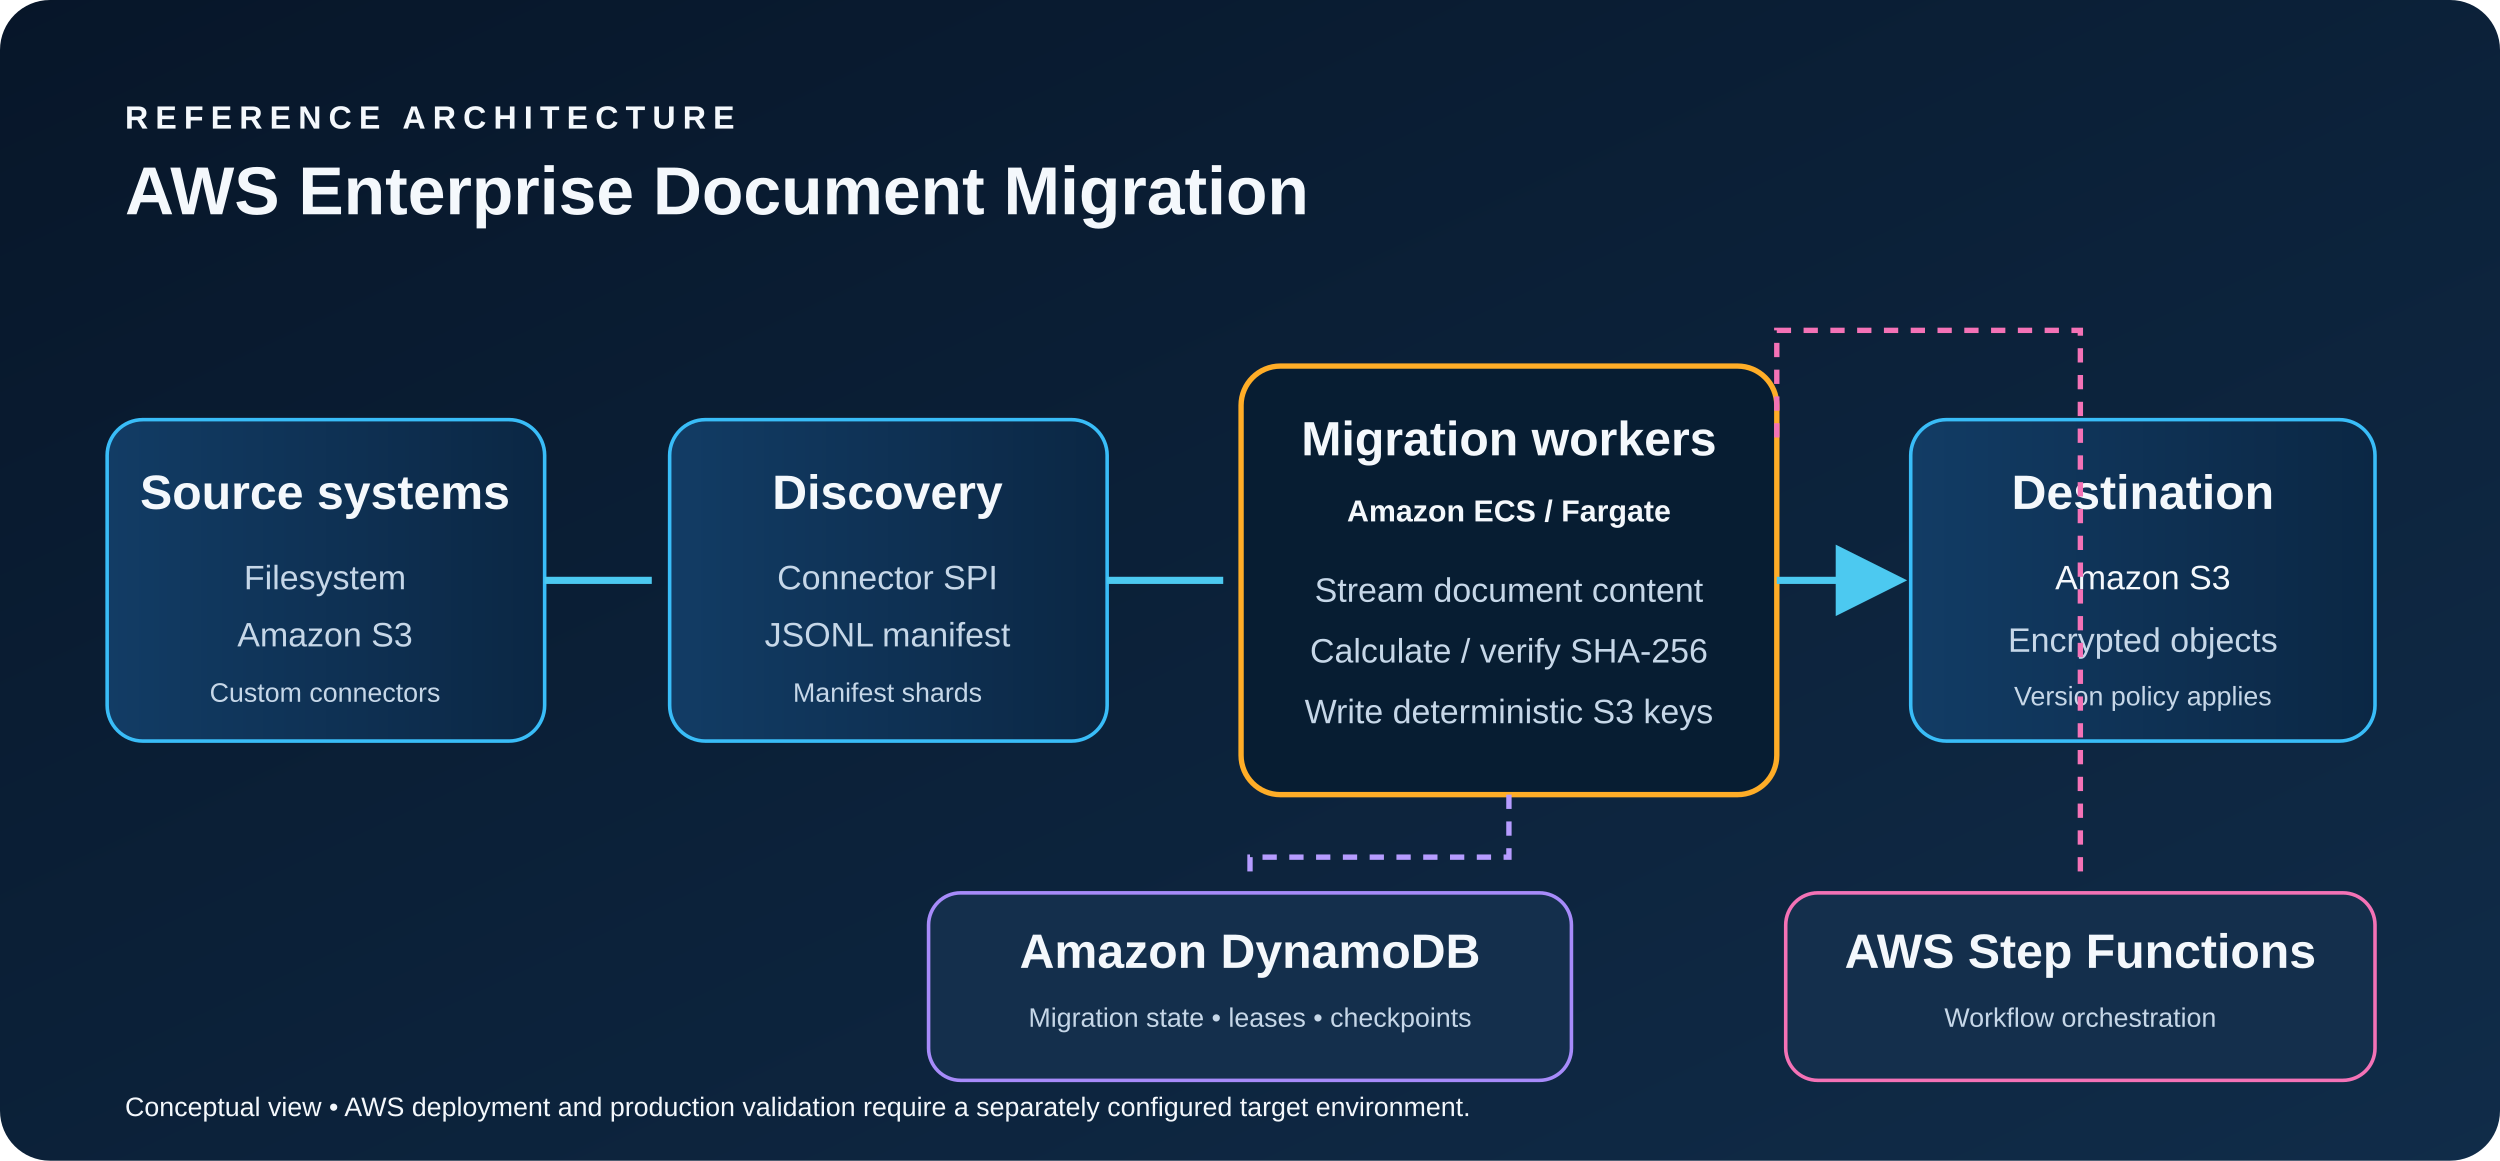
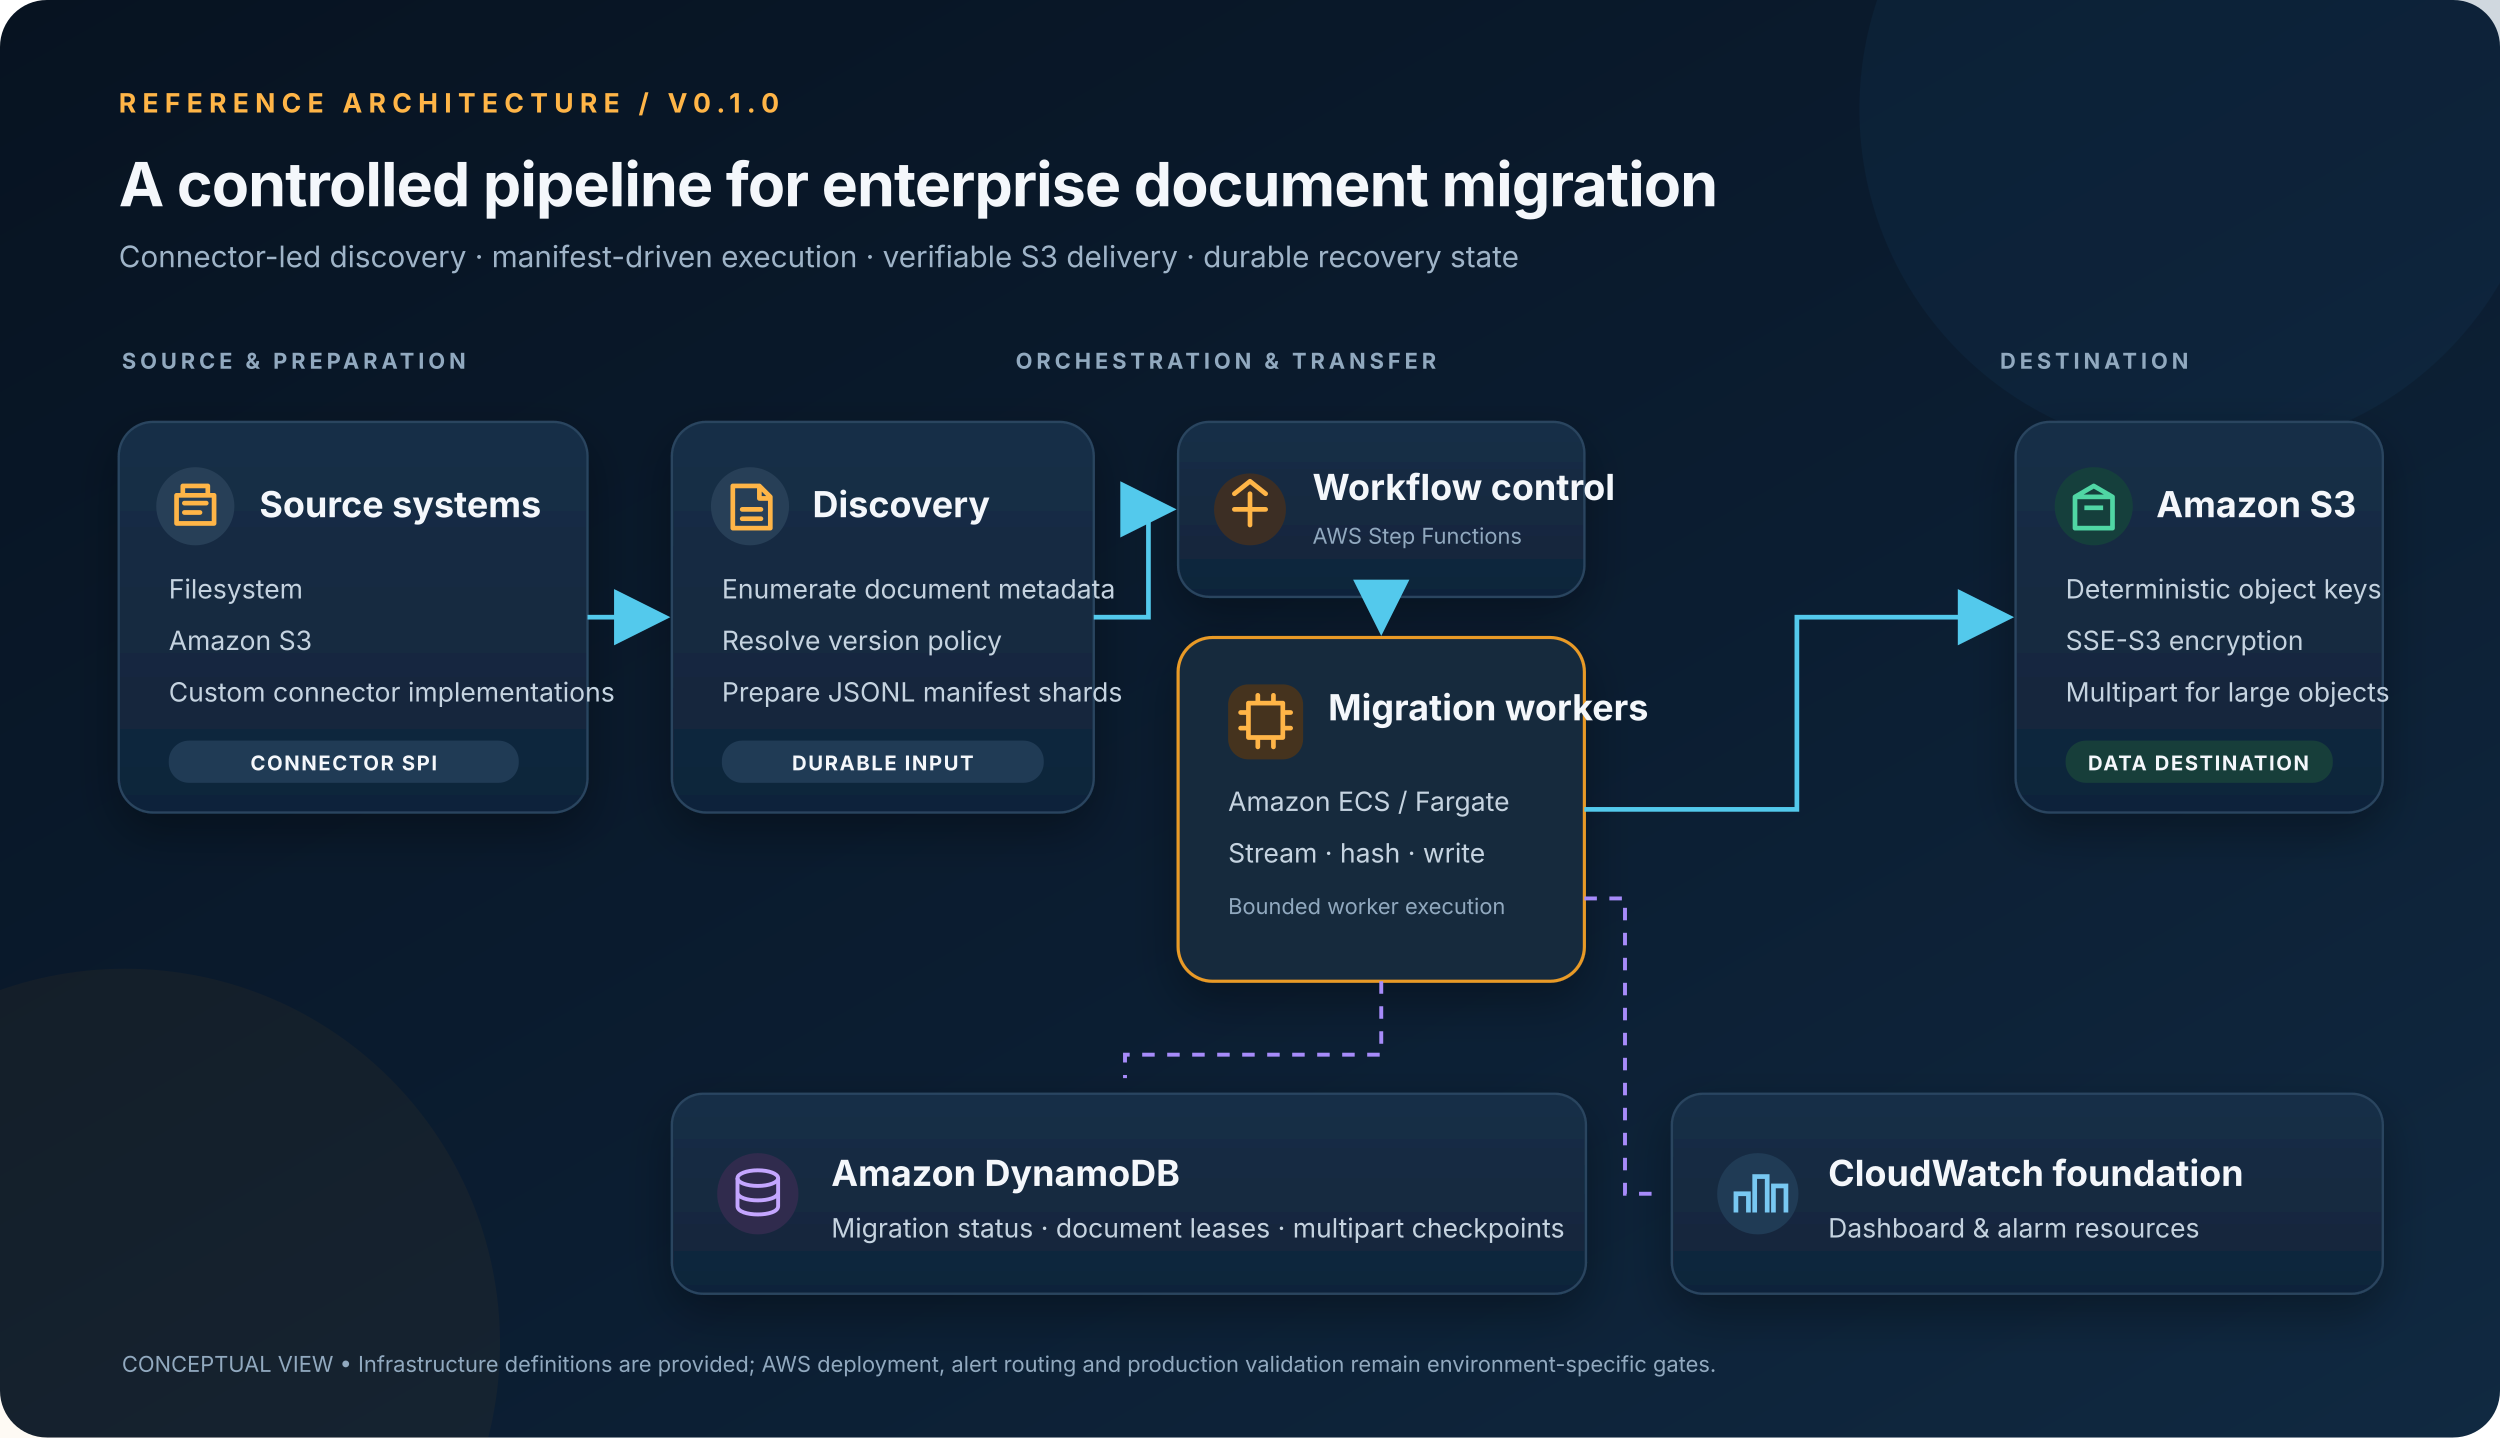
- <svg xmlns="http://www.w3.org/2000/svg" width="1400" height="650" viewBox="0 0 1400 650" role="img" aria-labelledby="title desc">
+ <svg xmlns="http://www.w3.org/2000/svg" width="1600" height="920" viewBox="0 0 1600 920" role="img" aria-labelledby="title desc">
  <defs>
-     <linearGradient id="bg" x1="0" y1="0" x2="1" y2="1">
-       <stop stop-color="#071629" />
-       <stop offset="1" stop-color="#102c49" />
+     <linearGradient id="bg" x2="1" y2="1">
+       <stop stop-color="#071321" />
+       <stop offset=".55" stop-color="#0b1d31" />
+       <stop offset="1" stop-color="#102941" />
    </linearGradient>
-     <linearGradient id="blue">
-       <stop stop-color="#123c65" />
-       <stop offset="1" stop-color="#0b2744" />
+     <linearGradient id="panel" x2="0" y2="1">
+       <stop stop-color="#172f47" />
+       <stop offset="1" stop-color="#10243a" />
    </linearGradient>
-     <marker id="arrow" markerWidth="10" markerHeight="10" refX="8" refY="5" orient="auto">
-       <path d="M0 0L10 5L0 10Z" fill="#4cc9f0" />
+     <linearGradient id="orange" x2="1" y2="1">
+       <stop stop-color="#ffbd58" />
+       <stop offset="1" stop-color="#f28c00" />
+     </linearGradient>
+     <linearGradient id="cyan" x2="1" y2="0">
+       <stop stop-color="#42d5f5" />
+       <stop offset="1" stop-color="#2587d8" />
+     </linearGradient>
+     <filter id="shadow" x="-20%" y="-20%" width="140%" height="150%">
+       <feDropShadow dx="0" dy="12" stdDeviation="15" flood-color="#000" flood-opacity=".32" />
+     </filter>
+     <filter id="glow">
+       <feGaussianBlur stdDeviation="7" result="b" />
+       <feMerge>
+         <feMergeNode in="b" />
+         <feMergeNode in="SourceGraphic" />
+       </feMerge>
+     </filter>
+     <marker id="arr" markerWidth="12" markerHeight="12" refX="9" refY="6" orient="auto">
+       <path d="M0 0L12 6L0 12Z" fill="#53c9ec" />
    </marker>
-     <style>text{font-family:Arial,sans-serif;fill:#f4f8fc}.h{font-size:27px;font-weight:bold}.s{font-size:19px;fill:#c6d7e8}.tiny{font-size:15px;fill:#c6d7e8}.card{fill:url(#blue);stroke:#39bdf8;stroke-width:2}.line{stroke:#4cc9f0;stroke-width:4;fill:none;marker-end:url(#arrow)}</style>
+     <style>
+  text{font-family:Inter,Segoe UI,Arial,sans-serif;fill:#f4f7fb}.eyebrow{font-size:17px;letter-spacing:4px;font-weight:700;fill:#ffb547}.headline{font-size:39px;font-weight:700;letter-spacing:-.6px}.sub{font-size:19px;fill:#9fb4c8}.section{font-size:14px;letter-spacing:2.5px;font-weight:700;fill:#91a9bf}.card{fill:url(#panel);stroke:#29445f;stroke-width:1.5}.cardtitle{font-size:23px;font-weight:700}.body{font-size:17px;fill:#c5d3e0}.small{font-size:14px;fill:#91a9bf}.pill{font-size:13px;font-weight:700;letter-spacing:1px}.flow{fill:none;stroke:#53c9ec;stroke-width:3;marker-end:url(#arr)}.dash{fill:none;stroke:#a78bfa;stroke-width:2.5;stroke-dasharray:8 8}.iconstroke{fill:none;stroke:#ffb547;stroke-width:3;stroke-linecap:round;stroke-linejoin:round}
+  </style>
  </defs>
-   <rect width="1400" height="650" rx="28" fill="url(#bg)" />
-   <text x="70" y="72" font-size="18" letter-spacing="4" fill="#ffb02e" font-weight="bold">REFERENCE ARCHITECTURE</text>
-   <text x="70" y="120" font-size="38" font-weight="bold">AWS Enterprise Document Migration</text>
-   <rect class="card" x="60" y="235" width="245" height="180" rx="20" />
-   <text class="h" x="182" y="285" text-anchor="middle">Source systems</text>
-   <text class="s" x="182" y="330" text-anchor="middle">Filesystem</text>
-   <text class="s" x="182" y="362" text-anchor="middle">Amazon S3</text>
-   <text class="tiny" x="182" y="393" text-anchor="middle">Custom connectors</text>
-   <rect class="card" x="375" y="235" width="245" height="180" rx="20" />
-   <text class="h" x="497" y="285" text-anchor="middle">Discovery</text>
-   <text class="s" x="497" y="330" text-anchor="middle">Connector SPI</text>
-   <text class="s" x="497" y="362" text-anchor="middle">JSONL manifest</text>
-   <text class="tiny" x="497" y="393" text-anchor="middle">Manifest shards</text>
-   <rect x="695" y="205" width="300" height="240" rx="22" fill="#071d32" stroke="#ffad27" stroke-width="3" />
-   <text class="h" x="845" y="255" text-anchor="middle">Migration workers</text>
-   <text x="845" y="292" text-anchor="middle" font-size="17" font-weight="bold" fill="#ffbd55">Amazon ECS / Fargate</text>
-   <text class="s" x="845" y="337" text-anchor="middle">Stream document content</text>
-   <text class="s" x="845" y="371" text-anchor="middle">Calculate / verify SHA-256</text>
-   <text class="s" x="845" y="405" text-anchor="middle">Write deterministic S3 keys</text>
-   <rect class="card" x="1070" y="235" width="260" height="180" rx="20" />
-   <text class="h" x="1200" y="285" text-anchor="middle">Destination</text>
-   <text x="1200" y="330" text-anchor="middle" font-size="19" fill="#ffbd55">Amazon S3</text>
-   <text class="s" x="1200" y="365" text-anchor="middle">Encrypted objects</text>
-   <text class="tiny" x="1200" y="395" text-anchor="middle">Version policy applies</text>
-   <path class="line" d="M305 325H365M620 325H685M995 325H1060" />
-   <rect x="520" y="500" width="360" height="105" rx="18" fill="#142f4c" stroke="#a78bfa" stroke-width="2" />
-   <text class="h" x="700" y="542" text-anchor="middle">Amazon DynamoDB</text>
-   <text class="tiny" x="700" y="575" text-anchor="middle">Migration state • leases • checkpoints</text>
-   <path d="M845 445V480H700V490" stroke="#b69cff" stroke-width="3" fill="none" stroke-dasharray="8 7" />
-   <rect x="1000" y="500" width="330" height="105" rx="18" fill="#142f4c" stroke="#f472b6" stroke-width="2" />
-   <text class="h" x="1165" y="542" text-anchor="middle">AWS Step Functions</text>
-   <text class="tiny" x="1165" y="575" text-anchor="middle">Workflow orchestration</text>
-   <path d="M995 245V185H1165V490" stroke="#f472b6" stroke-width="3" fill="none" stroke-dasharray="8 7" />
-   <text x="70" y="625" font-size="15" fill="#9db5ca">Conceptual view • AWS deployment and production validation require a separately configured target environment.</text>
+   <rect width="1600" height="920" rx="30" fill="url(#bg)" />
+   <circle cx="1410" cy="70" r="220" fill="#123b5d" opacity=".2" />
+   <circle cx="80" cy="860" r="240" fill="#f28c00" opacity=".045" />
+   <text x="76" y="72" class="eyebrow">REFERENCE ARCHITECTURE  /  V0.1.0</text>
+   <text x="76" y="132" class="headline">A controlled pipeline for enterprise document migration</text>
+   <text x="76" y="171" class="sub">Connector-led discovery · manifest-driven execution · verifiable S3 delivery · durable recovery state</text>
+   <text x="78" y="236" class="section">SOURCE &amp; PREPARATION</text>
+   <text x="650" y="236" class="section">ORCHESTRATION &amp; TRANSFER</text>
+   <text x="1280" y="236" class="section">DESTINATION</text>
+   <g filter="url(#shadow)">
+     <rect x="76" y="270" width="300" height="250" rx="22" class="card" />
+   </g>
+   <circle cx="125" cy="324" r="25" fill="#273f57" />
+   <path d="M113 317h24v18h-24zM117 311h16v6h-16zM118 322h14M118 328h10" class="iconstroke" />
+   <text x="166" y="331" class="cardtitle">Source systems</text>
+   <text x="108" y="383" class="body">Filesystem</text>
+   <text x="108" y="416" class="body">Amazon S3</text>
+   <text x="108" y="449" class="body">Custom connector implementations</text>
+   <rect x="108" y="474" width="224" height="27" rx="13" fill="#203b55" />
+   <text x="220" y="493" text-anchor="middle" class="pill" fill="#9edcf2">CONNECTOR SPI</text>
+   <g filter="url(#shadow)">
+     <rect x="430" y="270" width="270" height="250" rx="22" class="card" />
+   </g>
+   <circle cx="480" cy="324" r="25" fill="#273f57" />
+   <path d="M469 311h17l7 7v20h-24zM486 311v8h7M475 326h12M475 332h12" class="iconstroke" />
+   <text x="520" y="331" class="cardtitle">Discovery</text>
+   <text x="462" y="383" class="body">Enumerate document metadata</text>
+   <text x="462" y="416" class="body">Resolve version policy</text>
+   <text x="462" y="449" class="body">Prepare JSONL manifest shards</text>
+   <rect x="462" y="474" width="206" height="27" rx="13" fill="#203b55" />
+   <text x="565" y="493" text-anchor="middle" class="pill" fill="#9edcf2">DURABLE INPUT</text>
+   <g filter="url(#shadow)">
+     <rect x="754" y="270" width="260" height="112" rx="20" class="card" />
+   </g>
+   <circle cx="800" cy="326" r="23" fill="#3c2e24" />
+   <path d="M790 326h20M800 316v20M790 316l10-8 10 8" class="iconstroke" />
+   <text x="840" y="320" class="cardtitle">Workflow control</text>
+   <text x="840" y="348" class="small">AWS Step Functions</text>
+   <g filter="url(#shadow)">
+     <rect x="754" y="408" width="260" height="220" rx="22" fill="#182c3e" stroke="#e99a28" stroke-width="2" />
+   </g>
+   <rect x="786" y="438" width="48" height="48" rx="13" fill="#45331e" />
+   <path d="M799 450h22v22h-22zM794 456h5M821 456h5M794 466h5M821 466h5M805 445v5M815 445v5M805 472v6M815 472v6" class="iconstroke" />
+   <text x="850" y="461" class="cardtitle">Migration workers</text>
+   <text x="786" y="519" class="body">Amazon ECS / Fargate</text>
+   <text x="786" y="552" class="body">Stream · hash · write</text>
+   <text x="786" y="585" class="small">Bounded worker execution</text>
+   <g filter="url(#shadow)">
+     <rect x="1290" y="270" width="235" height="250" rx="22" class="card" />
+   </g>
+   <circle cx="1340" cy="324" r="25" fill="#153f3c" />
+   <path d="M1328 318h24v20h-24zM1328 318l12-7 12 7M1334 325h12" fill="none" stroke="#50d6a4" stroke-width="3" stroke-linejoin="round" />
+   <text x="1380" y="331" class="cardtitle">Amazon S3</text>
+   <text x="1322" y="383" class="body">Deterministic object keys</text>
+   <text x="1322" y="416" class="body">SSE-S3 encryption</text>
+   <text x="1322" y="449" class="body">Multipart for large objects</text>
+   <rect x="1322" y="474" width="171" height="27" rx="13" fill="#173e3a" />
+   <text x="1407" y="493" text-anchor="middle" class="pill" fill="#7ee4bb">DATA DESTINATION</text>
+   <path d="M376 395H420" class="flow" />
+   <path d="M700 395H735V326H744" class="flow" />
+   <path d="M884 382V398" class="flow" />
+   <path d="M1014 518H1150V395H1280" class="flow" />
+   <g filter="url(#shadow)">
+     <rect x="430" y="700" width="585" height="128" rx="20" class="card" />
+   </g>
+   <circle cx="485" cy="764" r="26" fill="#302b4d" />
+   <ellipse cx="485" cy="754" rx="13" ry="5" fill="none" stroke="#c4a6ff" stroke-width="2.5" />
+   <path d="M472 754v18c0 7 26 7 26 0v-18M472 763c0 7 26 7 26 0" fill="none" stroke="#c4a6ff" stroke-width="2.5" />
+   <text x="532" y="759" class="cardtitle">Amazon DynamoDB</text>
+   <text x="532" y="792" class="body">Migration status · document leases · multipart checkpoints</text>
+   <path d="M884 628V675H720V690" class="dash" />
+   <g filter="url(#shadow)">
+     <rect x="1070" y="700" width="455" height="128" rx="20" class="card" />
+   </g>
+   <circle cx="1125" cy="764" r="26" fill="#203b55" />
+   <path d="M1111 776v-12h8v12M1123 776v-23h8v23M1135 776v-17h8v17" fill="none" stroke="#78c8f2" stroke-width="3" />
+   <text x="1170" y="759" class="cardtitle">CloudWatch foundation</text>
+   <text x="1170" y="792" class="body">Dashboard &amp; alarm resources</text>
+   <path d="M1014 575H1040V764H1060" class="dash" />
+   <text x="78" y="878" class="small">CONCEPTUAL VIEW  •  Infrastructure definitions are provided; AWS deployment, alert routing and production validation remain environment-specific gates.</text>
</svg>
